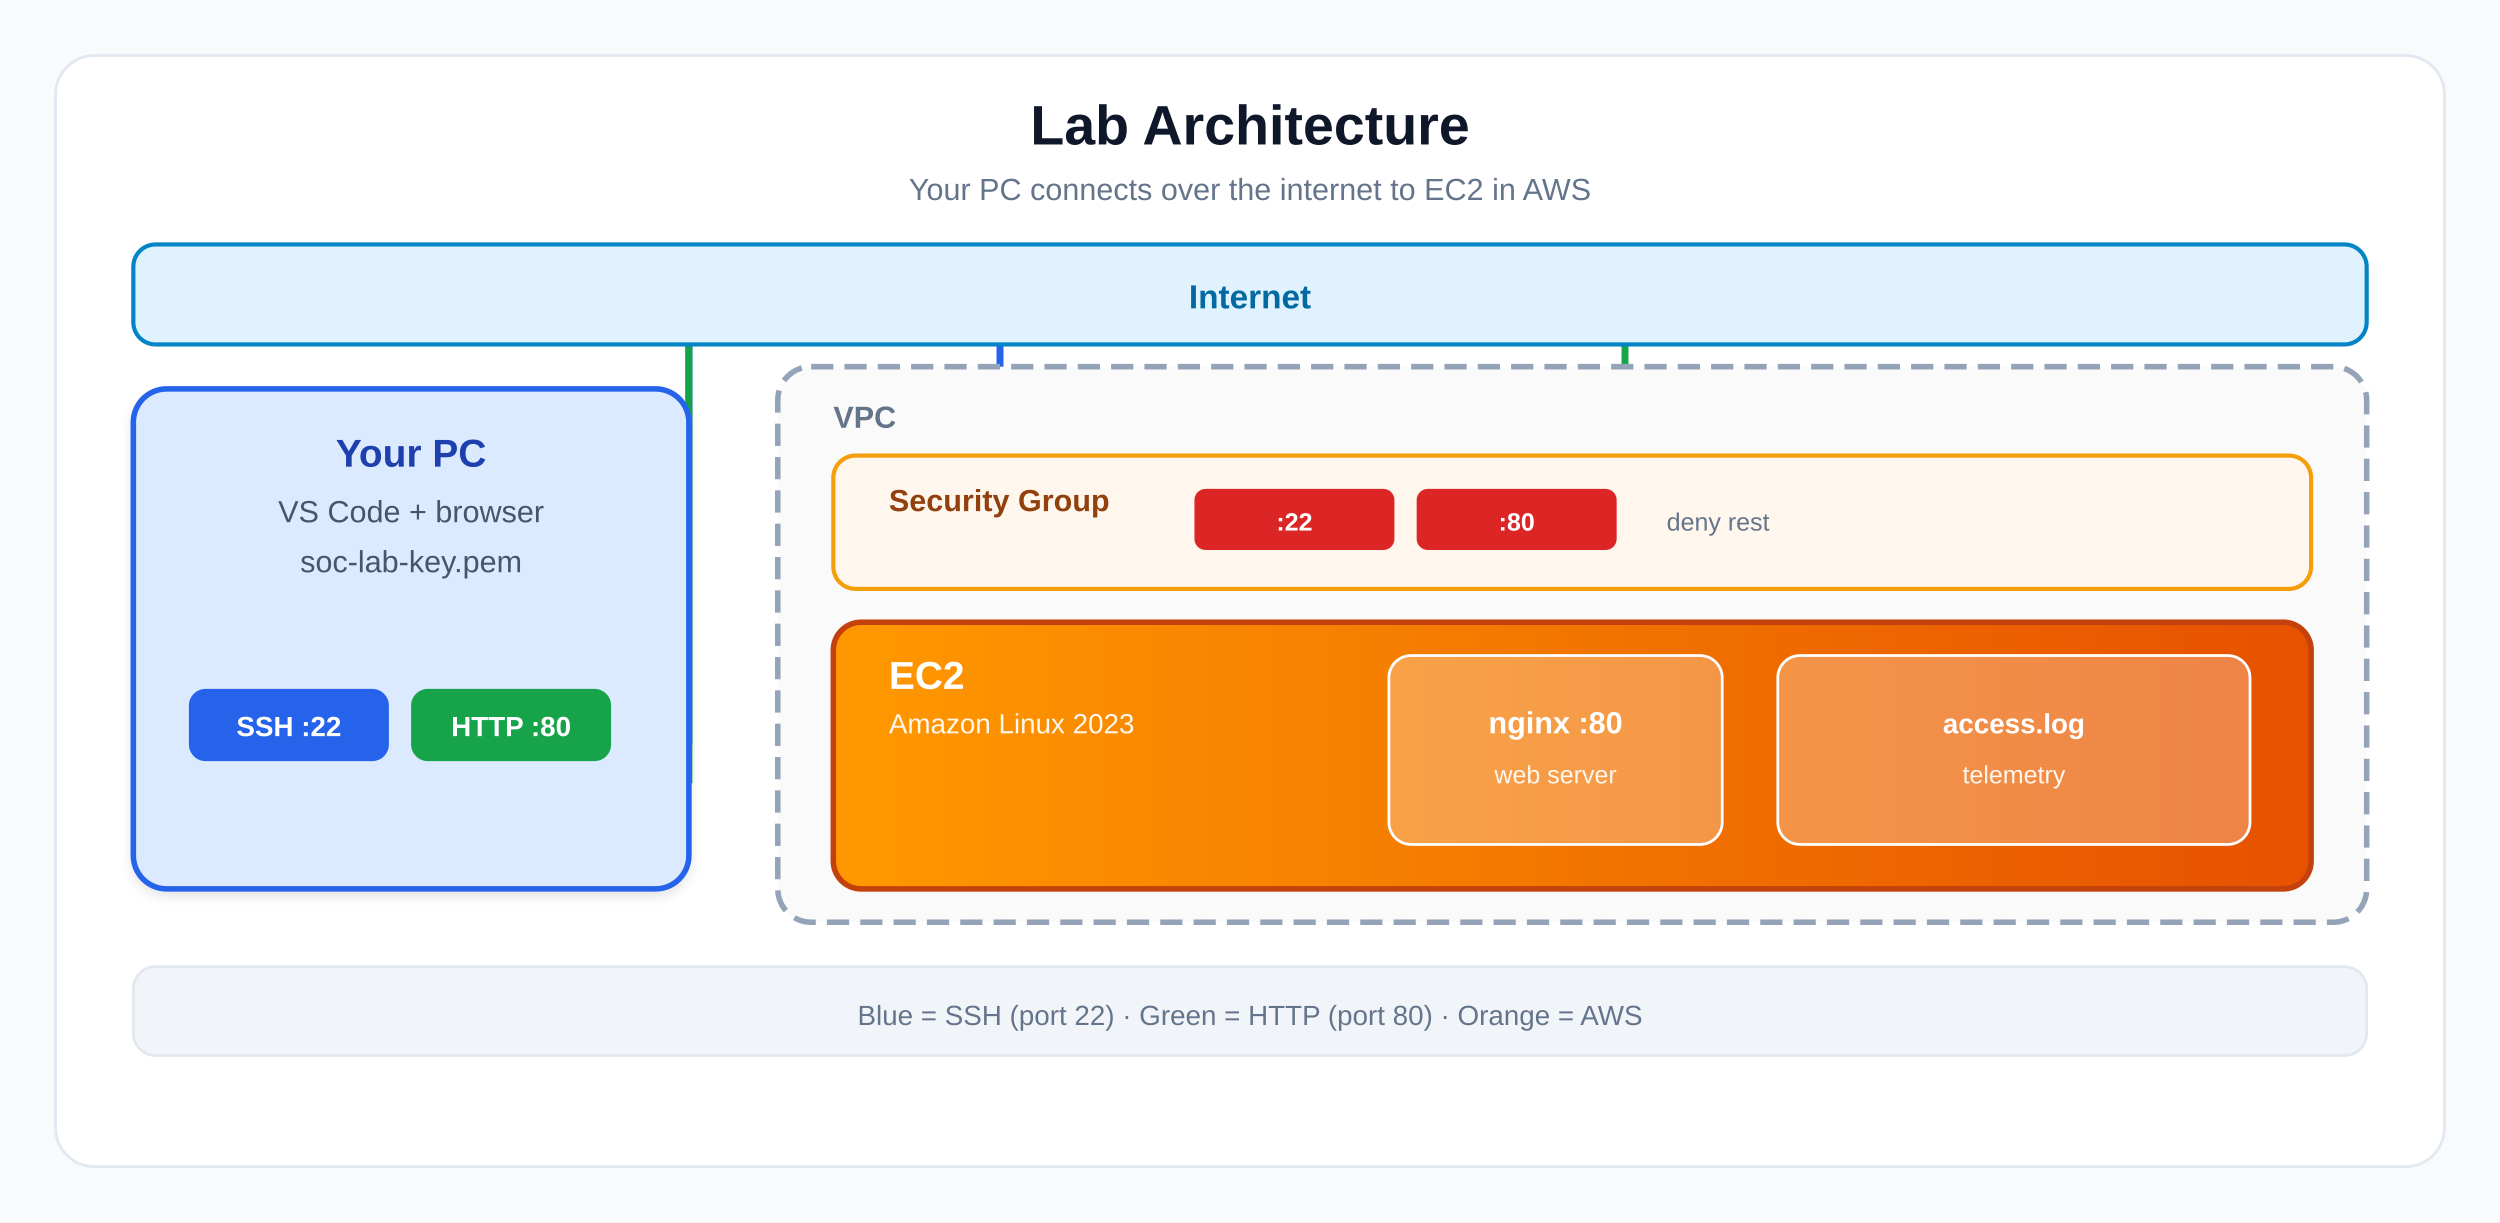
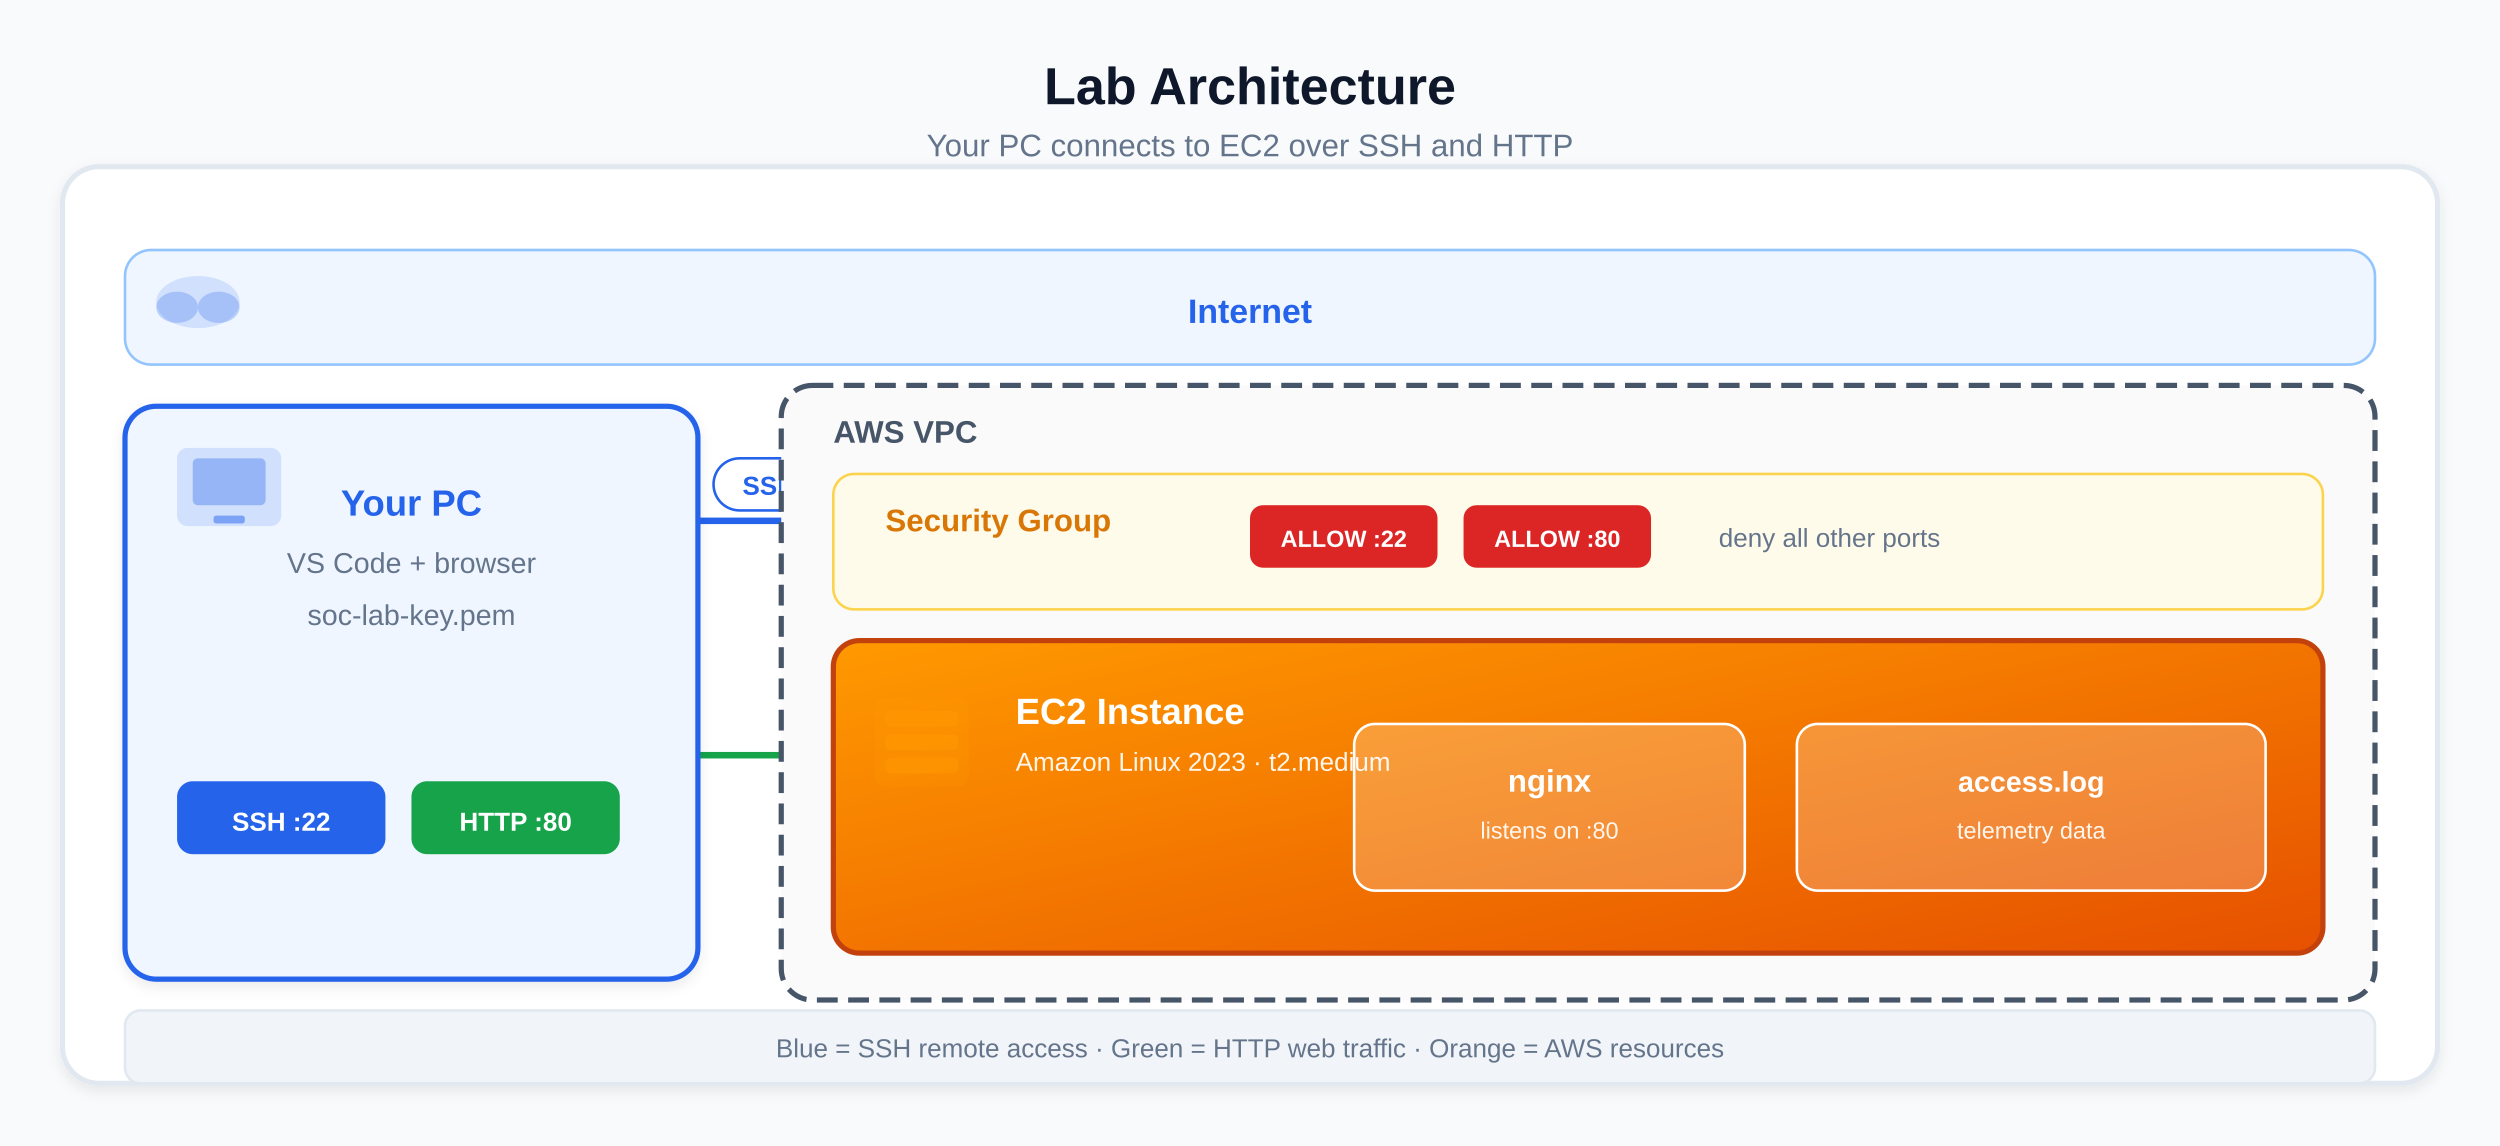
- <svg xmlns="http://www.w3.org/2000/svg" viewBox="0 0 900 440" role="img" aria-label="Lab architecture">
+ <svg xmlns="http://www.w3.org/2000/svg" viewBox="0 0 960 440" role="img">
  <defs>
-     <filter id="sh" x="-20%" y="-20%" width="140%" height="140%">
-       <feDropShadow dx="0" dy="2" stdDeviation="2" flood-opacity="0.10" />
+     <filter id="sh" x="-15%" y="-15%" width="130%" height="130%">
+       <feDropShadow dx="0" dy="2" stdDeviation="2.5" flood-color="#0F172A" flood-opacity="0.08" />
    </filter>
-     <linearGradient id="aws" x1="0" y1="0" x2="1" y2="0">
+     <linearGradient id="aws" x1="0" y1="0" x2="1" y2="1">
      <stop offset="0%" stop-color="#FF9900" />
      <stop offset="100%" stop-color="#E65100" />
    </linearGradient>
-     <marker id="ssh" viewBox="0 0 12 12" refX="10" refY="6" markerWidth="8" markerHeight="8" orient="auto">
-       <path d="M1 2 L10 6 L1 10" fill="none" stroke="#2563EB" stroke-width="2" stroke-linecap="round" stroke-linejoin="round" />
+     <marker id="m-blue" viewBox="0 0 10 10" refX="9" refY="5" markerWidth="7" markerHeight="7" orient="auto">
+       <path d="M1 2 L9 5 L1 8" fill="none" stroke="#2563EB" stroke-width="1.8" stroke-linecap="round" />
    </marker>
-     <marker id="http" viewBox="0 0 12 12" refX="10" refY="6" markerWidth="8" markerHeight="8" orient="auto">
-       <path d="M1 2 L10 6 L1 10" fill="none" stroke="#16A34A" stroke-width="2" stroke-linecap="round" stroke-linejoin="round" />
+     <marker id="m-green" viewBox="0 0 10 10" refX="9" refY="5" markerWidth="7" markerHeight="7" orient="auto">
+       <path d="M1 2 L9 5 L1 8" fill="none" stroke="#16A34A" stroke-width="1.8" stroke-linecap="round" />
+     </marker>
+     <marker id="m-slate" viewBox="0 0 10 10" refX="9" refY="5" markerWidth="7" markerHeight="7" orient="auto">
+       <path d="M1 2 L9 5 L1 8" fill="none" stroke="#475569" stroke-width="1.8" stroke-linecap="round" />
+     </marker>
+     <marker id="m-amber" viewBox="0 0 10 10" refX="9" refY="5" markerWidth="7" markerHeight="7" orient="auto">
+       <path d="M1 2 L9 5 L1 8" fill="none" stroke="#D97706" stroke-width="1.8" stroke-linecap="round" />
+     </marker>
+     <marker id="m-red" viewBox="0 0 10 10" refX="9" refY="5" markerWidth="7" markerHeight="7" orient="auto">
+       <path d="M1 2 L9 5 L1 8" fill="none" stroke="#DC2626" stroke-width="1.8" stroke-linecap="round" />
    </marker>
  </defs>
-   <rect width="900" height="440" fill="#F8FAFC" />
-   <rect x="20" y="20" width="860" height="400" rx="14" fill="#FFF" stroke="#E2E8F0" />
-   <text x="450" y="52" text-anchor="middle" font-family="Arial, Helvetica, Sans-serif" font-size="20" font-weight="700" fill="#0F172A">Lab Architecture</text>
-   <text x="450" y="72" text-anchor="middle" font-family="Arial, Helvetica, Sans-serif" font-size="11" fill="#64748B">Your PC connects over the internet to EC2 in AWS</text>
-   <path d="M248 268 L248 108 L360 108 L360 248" fill="none" stroke="#2563EB" stroke-width="2.5" marker-end="url(#ssh)" />
-   <path d="M248 282 L248 108 L585 108 L585 258" fill="none" stroke="#16A34A" stroke-width="2.5" marker-end="url(#http)" />
-   <rect x="281" y="89" width="38" height="20" rx="10" fill="#FFF" stroke="#2563EB" stroke-width="1" />
-   <text x="300" y="104" text-anchor="middle" font-family="Arial, Helvetica, Sans-serif" font-size="10" font-weight="600" fill="#2563EB">SSH</text>
-   <rect x="458" y="89" width="44" height="20" rx="10" fill="#FFF" stroke="#16A34A" stroke-width="1" />
-   <text x="480" y="104" text-anchor="middle" font-family="Arial, Helvetica, Sans-serif" font-size="10" font-weight="600" fill="#16A34A">HTTP</text>
-   <rect x="48" y="88" width="804" height="36" rx="8" fill="#E0F2FE" stroke="#0284C7" stroke-width="1.5" />
-   <text x="450" y="111" text-anchor="middle" font-family="Arial, Helvetica, Sans-serif" font-size="12" font-weight="600" fill="#0369A1">Internet</text>
-   <rect x="48" y="140" width="200" height="180" rx="12" fill="#DBEAFE" stroke="#2563EB" stroke-width="2" filter="url(#sh)" />
-   <text x="148" y="168" text-anchor="middle" font-family="Arial, Helvetica, Sans-serif" font-size="14" font-weight="700" fill="#1E40AF">Your PC</text>
-   <text x="148" y="188" text-anchor="middle" font-family="Arial, Helvetica, Sans-serif" font-size="11" fill="#475569">VS Code + browser</text>
-   <text x="148" y="206" text-anchor="middle" font-family="Arial, Helvetica, Sans-serif" font-size="11" fill="#475569">soc-lab-key.pem</text>
-   <rect x="68" y="248" width="72" height="26" rx="6" fill="#2563EB" />
-   <text x="104" y="265" text-anchor="middle" font-family="Arial, Helvetica, Sans-serif" font-size="10" font-weight="700" fill="#FFF">SSH :22</text>
-   <rect x="148" y="248" width="72" height="26" rx="6" fill="#16A34A" />
-   <text x="184" y="265" text-anchor="middle" font-family="Arial, Helvetica, Sans-serif" font-size="10" font-weight="700" fill="#FFF">HTTP :80</text>
-   <rect x="280" y="132" width="572" height="200" rx="12" fill="#FAFAFA" stroke="#94A3B8" stroke-width="2" stroke-dasharray="8 4" />
-   <text x="300" y="154" font-family="Arial, Helvetica, Sans-serif" font-size="11" font-weight="700" fill="#64748B">VPC</text>
-   <rect x="300" y="164" width="532" height="48" rx="8" fill="#FFF7ED" stroke="#F59E0B" stroke-width="1.5" />
-   <text x="320" y="184" font-family="Arial, Helvetica, Sans-serif" font-size="11" font-weight="700" fill="#92400E">Security Group</text>
-   <rect x="430" y="176" width="72" height="22" rx="4" fill="#DC2626" />
-   <text x="466" y="191" text-anchor="middle" font-family="Arial, Helvetica, Sans-serif" font-size="9" font-weight="700" fill="#FFF">:22</text>
-   <rect x="510" y="176" width="72" height="22" rx="4" fill="#DC2626" />
-   <text x="546" y="191" text-anchor="middle" font-family="Arial, Helvetica, Sans-serif" font-size="9" font-weight="700" fill="#FFF">:80</text>
-   <text x="600" y="191" font-family="Arial, Helvetica, Sans-serif" font-size="9" fill="#64748B">deny rest</text>
-   <rect x="300" y="224" width="532" height="96" rx="10" fill="url(#aws)" stroke="#C2410C" stroke-width="2" />
-   <text x="320" y="248" font-family="Arial, Helvetica, Sans-serif" font-size="14" font-weight="700" fill="#FFF">EC2</text>
-   <text x="320" y="264" font-family="Arial, Helvetica, Sans-serif" font-size="10" fill="#FFF7ED">Amazon Linux 2023</text>
-   <rect x="500" y="236" width="120" height="68" rx="8" fill="rgba(255,255,255,0.28)" stroke="#FFF" />
-   <text x="560" y="264" text-anchor="middle" font-family="Arial, Helvetica, Sans-serif" font-size="11" font-weight="700" fill="#FFF">nginx :80</text>
-   <text x="560" y="282" text-anchor="middle" font-family="Arial, Helvetica, Sans-serif" font-size="9" fill="#FFF7ED">web server</text>
-   <rect x="640" y="236" width="170" height="68" rx="8" fill="rgba(255,255,255,0.28)" stroke="#FFF" />
-   <text x="725" y="264" text-anchor="middle" font-family="Arial, Helvetica, Sans-serif" font-size="10" font-weight="700" fill="#FFF">access.log</text>
-   <text x="725" y="282" text-anchor="middle" font-family="Arial, Helvetica, Sans-serif" font-size="9" fill="#FFF7ED">telemetry</text>
-   <rect x="48" y="348" width="804" height="32" rx="8" fill="#F1F5F9" stroke="#E2E8F0" />
-   <text x="450" y="369" text-anchor="middle" font-family="Arial, Helvetica, Sans-serif" font-size="10" fill="#64748B">Blue = SSH (port 22) · Green = HTTP (port 80) · Orange = AWS</text>
+   <rect width="960" height="440" fill="#F8FAFC" />
+   <text x="480" y="40" text-anchor="middle" font-family="Arial, Helvetica, sans-serif" font-size="20" font-weight="700" fill="#0F172A">Lab Architecture</text>
+   <text x="480" y="60" text-anchor="middle" font-family="Arial, Helvetica, sans-serif" font-size="12" fill="#64748B">Your PC connects to EC2 over SSH and HTTP</text>
+   <rect x="24" y="64" width="912" height="352" rx="14" fill="#FFFFFF" stroke="#E2E8F0" stroke-width="2" filter="url(#sh)" />
+   <rect x="48" y="96" width="864" height="44" rx="10" fill="#EFF6FF" stroke="#93C5FD" />
+   <ellipse cx="76" cy="116" rx="16" ry="10" fill="#2563EB" opacity="0.15" />
+   <ellipse cx="68" cy="118" rx="8" ry="6" fill="#2563EB" opacity="0.25" />
+   <ellipse cx="84" cy="118" rx="8" ry="6" fill="#2563EB" opacity="0.25" />
+   <text x="480" y="124" text-anchor="middle" font-family="Arial, Helvetica, sans-serif" font-size="13" font-weight="600" fill="#2563EB">Internet</text>
+   <path d="M268 200 H340" fill="none" stroke="#2563EB" stroke-width="2.5" marker-end="url(#m-blue)" />
+   <path d="M268 290 H520" fill="none" stroke="#16A34A" stroke-width="2.5" marker-end="url(#m-green)" />
+   <rect x="274" y="176" width="60" height="20" rx="10" fill="#FFF" stroke="#2563EB" stroke-width="1" />
+   <text x="304" y="190" text-anchor="middle" font-family="Arial, Helvetica, sans-serif" font-size="10" font-weight="600" fill="#2563EB">SSH :22</text>
+   <rect x="361" y="266" width="66" height="20" rx="10" fill="#FFF" stroke="#16A34A" stroke-width="1" />
+   <text x="394" y="280" text-anchor="middle" font-family="Arial, Helvetica, sans-serif" font-size="10" font-weight="600" fill="#16A34A">HTTP :80</text>
+   <rect x="48" y="156" width="220" height="220" rx="12" fill="#EFF6FF" stroke="#2563EB" stroke-width="2" filter="url(#sh)" />
+   <rect x="68" y="172" width="40" height="30" rx="4" fill="#2563EB" opacity="0.15" />
+   <rect x="74" y="176" width="28" height="18" rx="2" fill="#2563EB" opacity="0.35" />
+   <rect x="82" y="198" width="12" height="3" rx="1" fill="#2563EB" opacity="0.5" />
+   <text x="158" y="198" text-anchor="middle" font-family="Arial, Helvetica, sans-serif" font-size="14" font-weight="700" fill="#2563EB">Your PC</text>
+   <text x="158" y="220" text-anchor="middle" font-family="Arial, Helvetica, sans-serif" font-size="11" font-weight="400" fill="#64748B">VS Code + browser</text>
+   <text x="158" y="240" text-anchor="middle" font-family="Arial, Helvetica, sans-serif" font-size="11" font-weight="400" fill="#64748B">soc-lab-key.pem</text>
+   <rect x="68" y="300" width="80" height="28" rx="6" fill="#2563EB" />
+   <text x="108" y="319" text-anchor="middle" font-family="Arial, Helvetica, sans-serif" font-size="10" font-weight="700" fill="#FFF">SSH :22</text>
+   <rect x="158" y="300" width="80" height="28" rx="6" fill="#16A34A" />
+   <text x="198" y="319" text-anchor="middle" font-family="Arial, Helvetica, sans-serif" font-size="10" font-weight="700" fill="#FFF">HTTP :80</text>
+   <rect x="300" y="148" width="612" height="236" rx="12" fill="#FAFAFA" stroke="#475569" stroke-width="2" stroke-dasharray="8 4" />
+   <text x="320" y="170" text-anchor="start" font-family="Arial, Helvetica, sans-serif" font-size="12" font-weight="700" fill="#475569">AWS VPC</text>
+   <rect x="320" y="182" width="572" height="52" rx="8" fill="#FFFBEB" stroke="#FCD34D" />
+   <text x="340" y="204" text-anchor="start" font-family="Arial, Helvetica, sans-serif" font-size="12" font-weight="700" fill="#D97706">Security Group</text>
+   <rect x="480" y="194" width="72" height="24" rx="5" fill="#DC2626" />
+   <text x="516" y="210" text-anchor="middle" font-family="Arial, Helvetica, sans-serif" font-size="9" font-weight="700" fill="#FFF">ALLOW :22</text>
+   <rect x="562" y="194" width="72" height="24" rx="5" fill="#DC2626" />
+   <text x="598" y="210" text-anchor="middle" font-family="Arial, Helvetica, sans-serif" font-size="9" font-weight="700" fill="#FFF">ALLOW :80</text>
+   <text x="660" y="210" text-anchor="start" font-family="Arial, Helvetica, sans-serif" font-size="10" font-weight="400" fill="#64748B">deny all other ports</text>
+   <rect x="320" y="246" width="572" height="120" rx="10" fill="url(#aws)" stroke="#C2410C" stroke-width="2" />
+   <rect x="336" y="268" width="36" height="34" rx="4" fill="#FF9900" opacity="0.2" />
+   <rect x="340" y="273" width="28" height="6" rx="2" fill="#FF9900" opacity="0.5" />
+   <rect x="340" y="282" width="28" height="6" rx="2" fill="#FF9900" opacity="0.5" />
+   <rect x="340" y="291" width="28" height="6" rx="2" fill="#FF9900" opacity="0.5" />
+   <text x="390" y="278" text-anchor="start" font-family="Arial, Helvetica, sans-serif" font-size="14" font-weight="700" fill="#FFF">EC2 Instance</text>
+   <text x="390" y="296" text-anchor="start" font-family="Arial, Helvetica, sans-serif" font-size="10" font-weight="400" fill="#FFF7ED">Amazon Linux 2023 · t2.medium</text>
+   <rect x="520" y="278" width="150" height="64" rx="8" fill="rgba(255,255,255,0.22)" stroke="#FFF" />
+   <text x="595" y="304" text-anchor="middle" font-family="Arial, Helvetica, sans-serif" font-size="12" font-weight="700" fill="#FFF">nginx</text>
+   <text x="595" y="322" text-anchor="middle" font-family="Arial, Helvetica, sans-serif" font-size="9" font-weight="400" fill="#FFF7ED">listens on :80</text>
+   <rect x="690" y="278" width="180" height="64" rx="8" fill="rgba(255,255,255,0.22)" stroke="#FFF" />
+   <text x="780" y="304" text-anchor="middle" font-family="Arial, Helvetica, sans-serif" font-size="11" font-weight="700" fill="#FFF">access.log</text>
+   <text x="780" y="322" text-anchor="middle" font-family="Arial, Helvetica, sans-serif" font-size="9" font-weight="400" fill="#FFF7ED">telemetry data</text>
+   <rect x="48" y="388" width="864" height="28" rx="6" fill="#F1F5F9" stroke="#E2E8F0" />
+   <text x="480" y="406" text-anchor="middle" font-family="Arial, Helvetica, sans-serif" font-size="10" font-weight="400" fill="#64748B">Blue = SSH remote access  ·  Green = HTTP web traffic  ·  Orange = AWS resources</text>
</svg>
